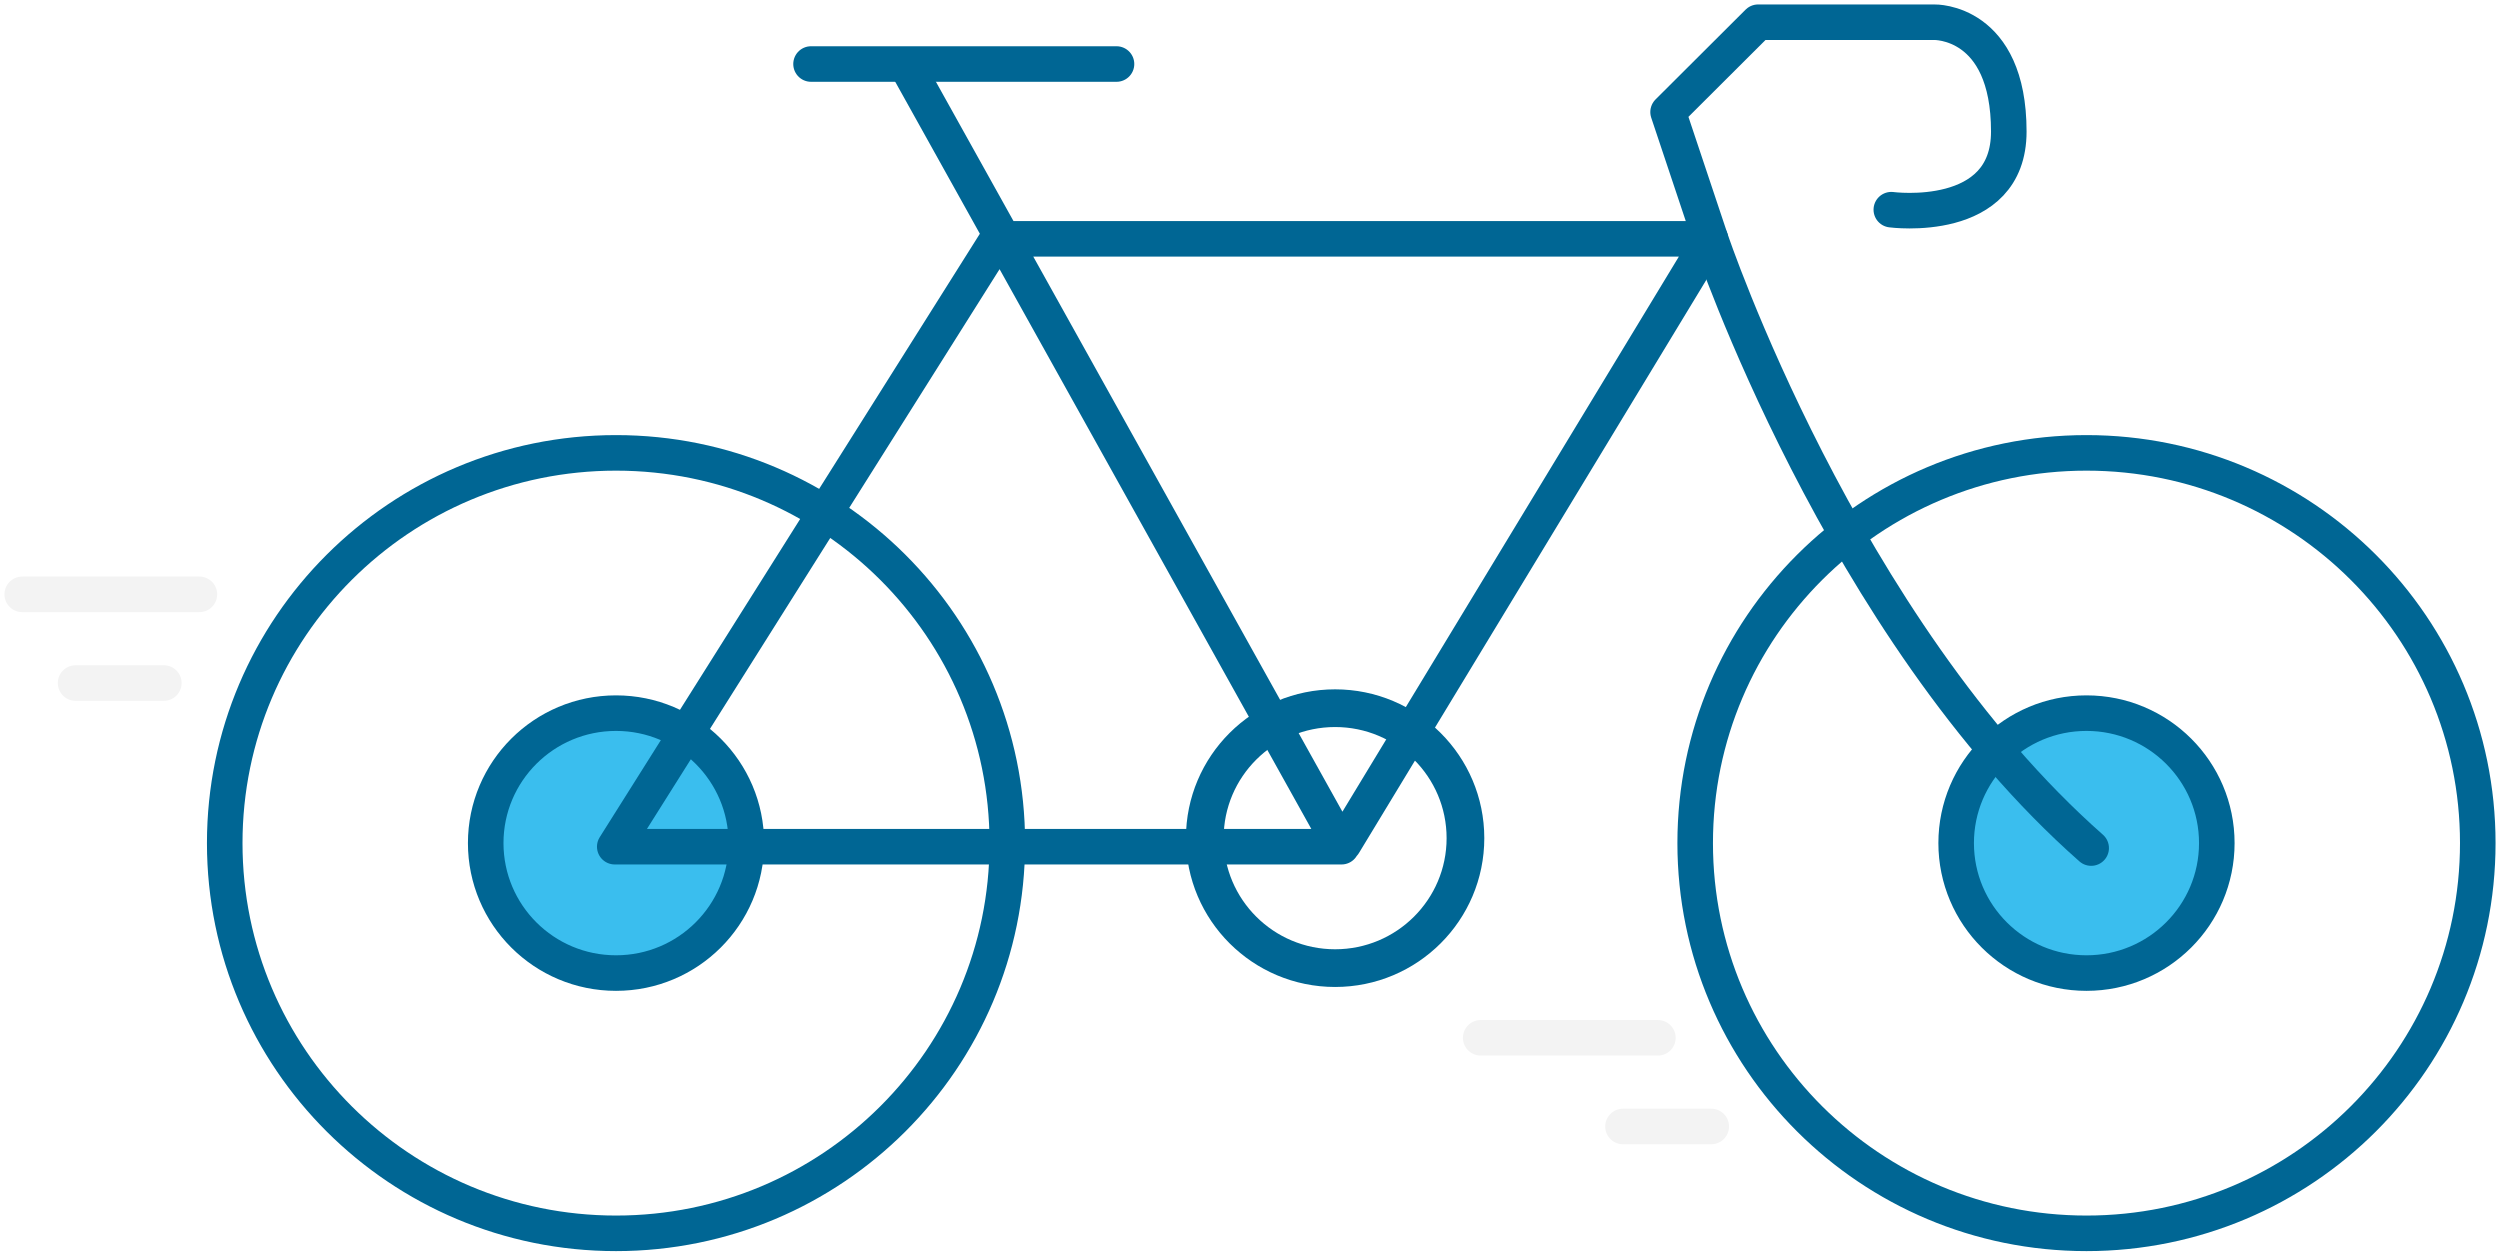
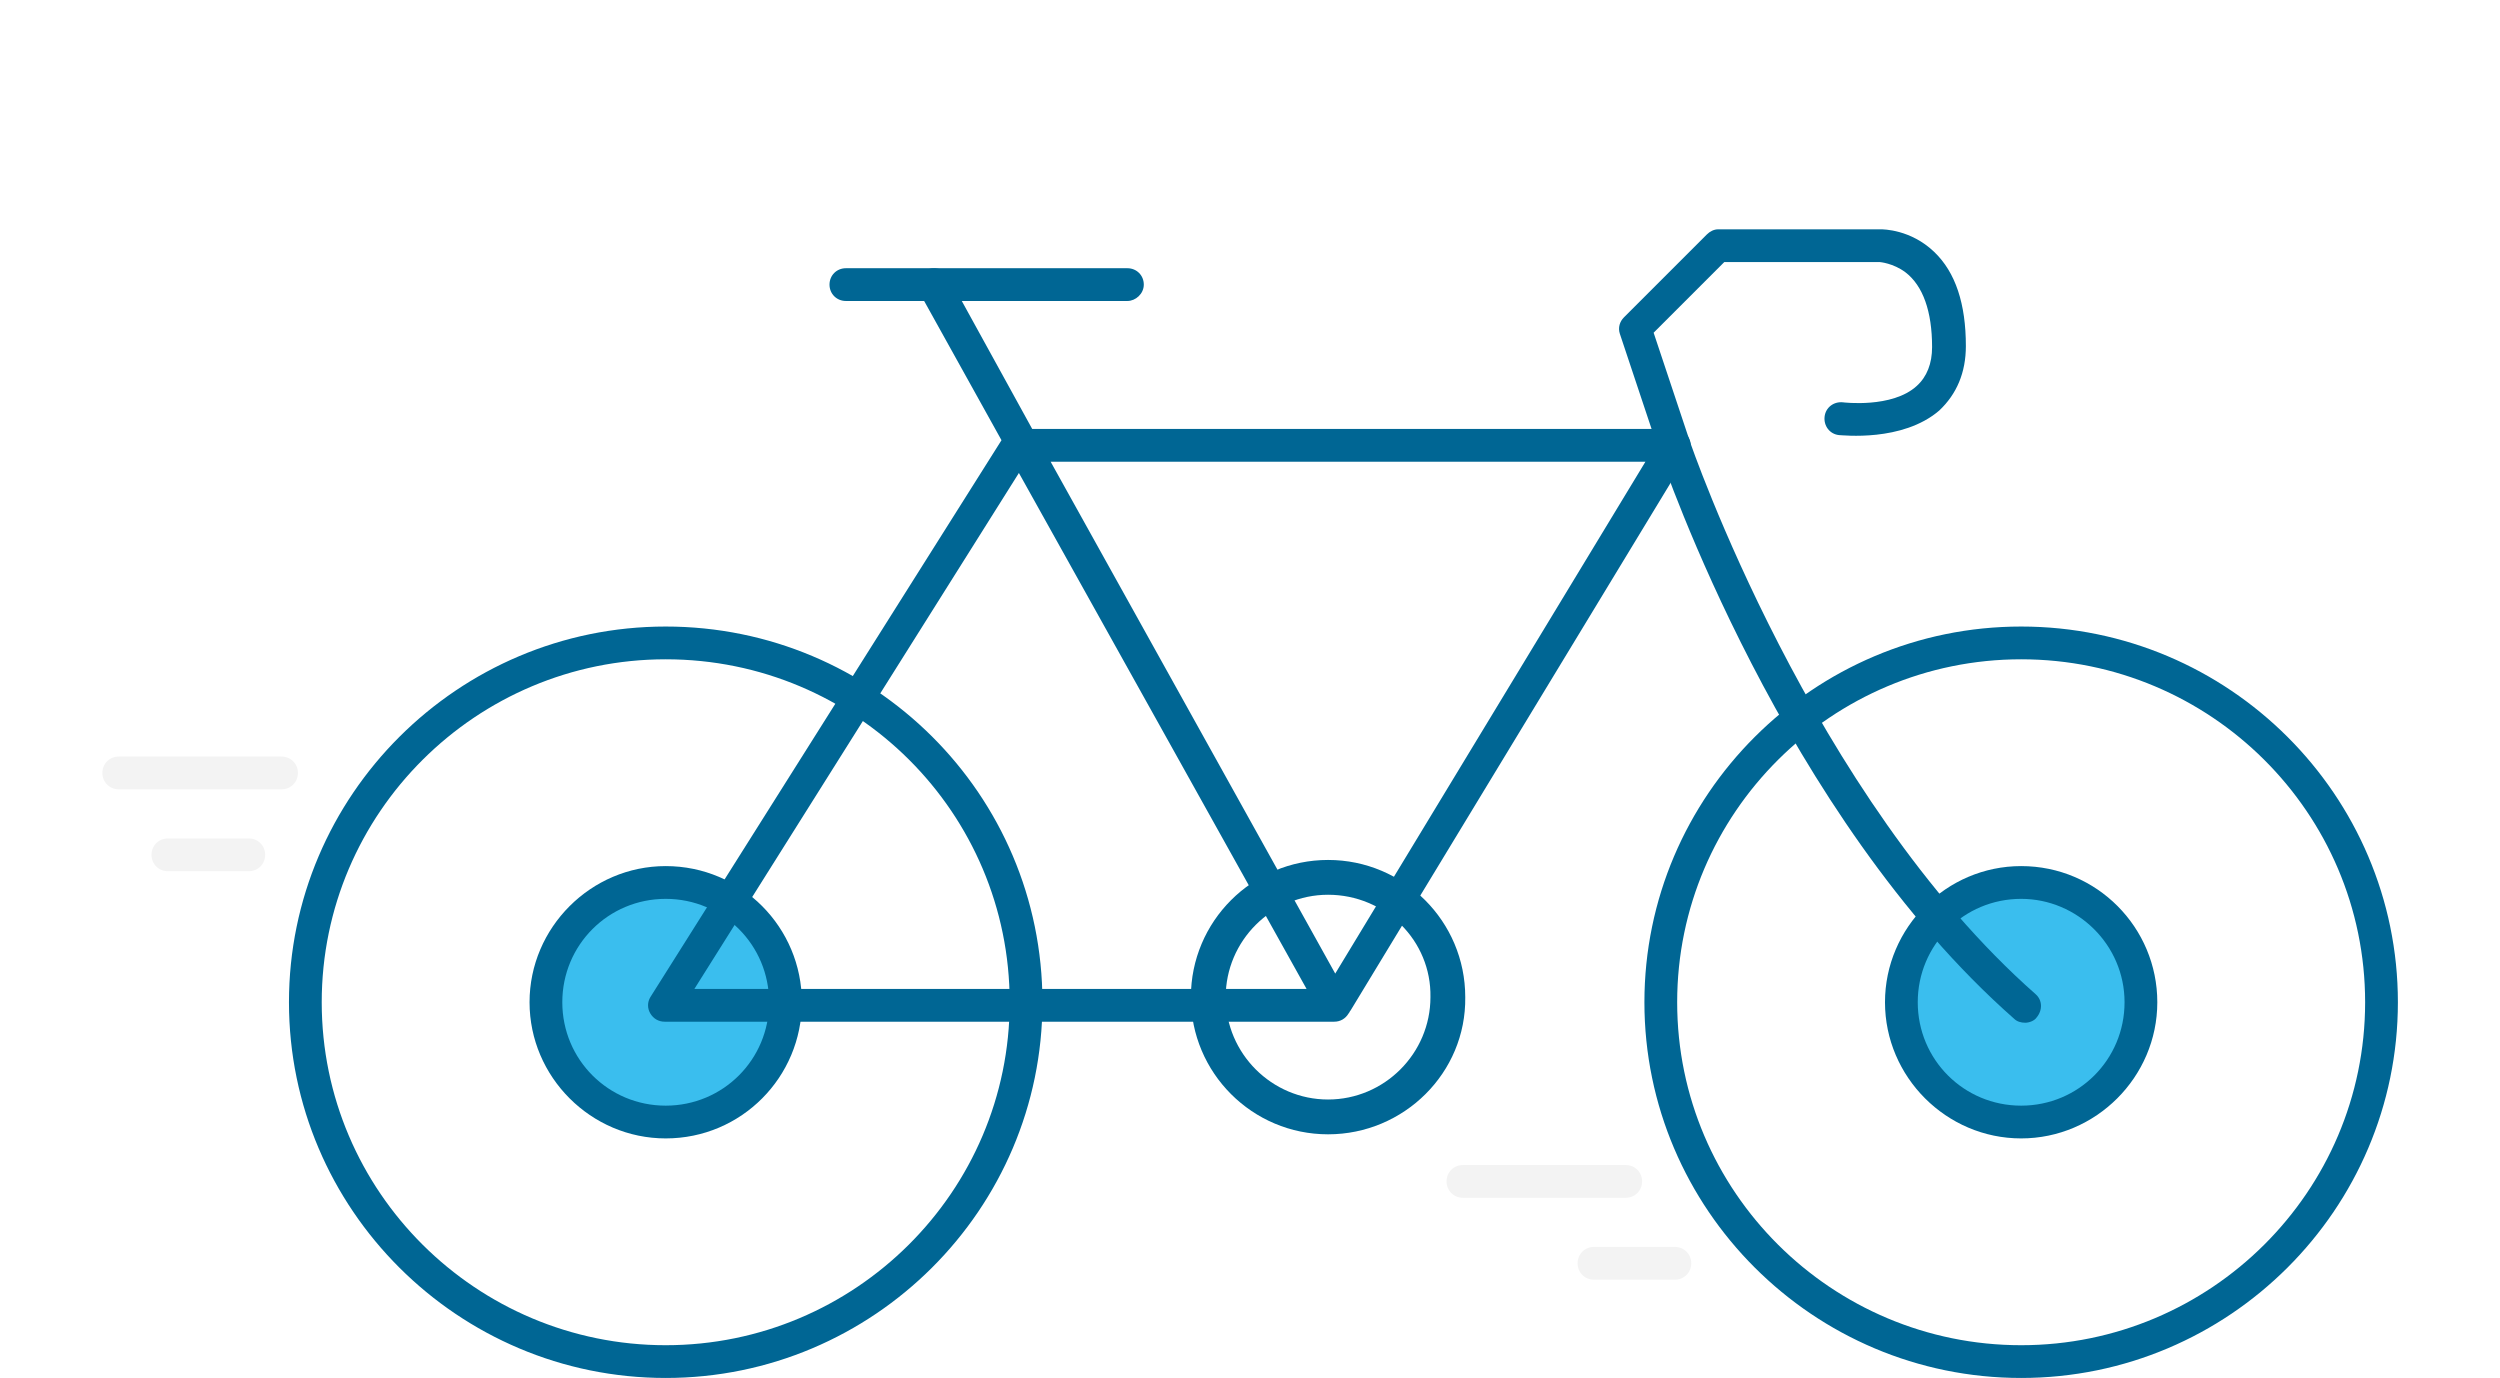
- <svg xmlns="http://www.w3.org/2000/svg" width="225px" height="113px" viewBox="0 0 225 113" version="1.1">
-   <g id="Page-1" stroke="none" stroke-width="1" fill="none" fill-rule="evenodd">
-     <g id="HOMEPAGE_FINAL" transform="translate(-981, -5167)">
-       <g id="PROCESSES_DELIVER" transform="translate(983, 5169)">
-         <g id="Group-21" transform="translate(18.22551, 0)">
-           <path d="M0,73.879 C0,54.483 15.767,38.759 35.217,38.759 C54.666,38.759 70.433,54.483 70.433,73.879 C70.433,93.276 54.666,109 35.217,109 C15.767,109 0,93.276 0,73.879 Z" id="Stroke-1" stroke="#006694" stroke-width="3.2" stroke-linecap="round" stroke-linejoin="round" />
-           <path d="M23.488,73.879 C23.488,67.42 28.739,62.183 35.216,62.183 C41.695,62.183 46.946,67.42 46.946,73.879 C46.946,80.339 41.695,85.576 35.216,85.576 C28.739,85.576 23.488,80.339 23.488,73.879" id="Fill-3" fill="#3ABEEE" />
-           <path d="M23.488,73.879 C23.488,67.42 28.739,62.183 35.216,62.183 C41.695,62.183 46.946,67.42 46.946,73.879 C46.946,80.339 41.695,85.576 35.216,85.576 C28.739,85.576 23.488,80.339 23.488,73.879 Z" id="Stroke-5" stroke="#006694" stroke-width="3.2" stroke-linecap="round" stroke-linejoin="round" />
-           <path d="M132.341,73.879 C132.341,54.483 148.108,38.759 167.558,38.759 C187.008,38.759 202.774,54.483 202.774,73.879 C202.774,93.276 187.008,109 167.558,109 C148.108,109 132.341,93.276 132.341,73.879 Z" id="Stroke-7" stroke="#006694" stroke-width="3.2" stroke-linecap="round" stroke-linejoin="round" />
-           <path d="M155.829,73.879 C155.829,67.42 161.08,62.183 167.558,62.183 C174.036,62.183 179.287,67.42 179.287,73.879 C179.287,80.339 174.036,85.576 167.558,85.576 C161.08,85.576 155.829,80.339 155.829,73.879" id="Fill-9" fill="#3ABEEE" />
-           <path d="M155.829,73.879 C155.829,67.42 161.08,62.183 167.558,62.183 C174.036,62.183 179.287,67.42 179.287,73.879 C179.287,80.339 174.036,85.576 167.558,85.576 C161.08,85.576 155.829,80.339 155.829,73.879 Z" id="Stroke-11" stroke="#006694" stroke-width="3.2" stroke-linecap="round" stroke-linejoin="round" />
-           <path d="M88.206,73.434 C88.206,66.974 93.458,61.737 99.935,61.737 C106.413,61.737 111.665,66.974 111.665,73.434 C111.665,79.894 106.413,85.131 99.935,85.131 C93.458,85.131 88.206,79.894 88.206,73.434 Z" id="Stroke-13" stroke="#006694" stroke-width="3.393" stroke-linecap="round" stroke-linejoin="round" />
-           <polyline id="Stroke-15" stroke="#006694" stroke-width="3.2" stroke-linecap="round" stroke-linejoin="round" points="61.359 3.894 100.514 74.202 35.102 74.202 69.565 19.494 133.713 19.494 100.713 73.94" />
-           <line x1="80.26" y1="3.762" x2="52.768" y2="3.762" id="Stroke-17" stroke="#006694" stroke-width="3.2" stroke-linecap="round" stroke-linejoin="round" />
-           <path d="M167.98,74.325 C145.435,54.448 133.714,19.494 133.714,19.494 L129.902,8.084 L138.008,0 L153.87,0 C153.87,0 160.566,-0.175 160.566,9.842 C160.566,18.278 149.993,16.872 149.993,16.872" id="Stroke-19" stroke="#006694" stroke-width="3.2" stroke-linecap="round" stroke-linejoin="round" />
+ <svg xmlns="http://www.w3.org/2000/svg" version="1.1" id="Layer_1" x="0" y="0" viewBox="0 0 244.2 134.6" style="enable-background:new 0 0 244.2 134.6" xml:space="preserve">
+   <style>.st0{fill:#006694}.st1{fill-rule:evenodd;clip-rule:evenodd;fill:#3abeee}.st2{fill:#f3f3f3}</style>
+   <g id="Page-1_00000145761755769130346500000002069336459513679545_">
+     <g id="BARNES_HOME-EXTENDED-v4_00000149347738672503049460000001561364332074448313_" transform="translate(-981.4 -5167.4)">
+       <g id="DELIVER" transform="translate(968 5144)">
+         <g id="Group-6" transform="translate(15 25)">
+           <g id="Group-21" transform="translate(18.226)">
+             <path class="st0" d="M45.2 133c-20.3 0-36.8-16.5-36.8-36.7 0-20.2 16.5-36.7 36.8-36.7C65.5 59.6 82 76 82 96.3c0 20.2-16.5 36.7-36.8 36.7zm0-70.2c-18.5 0-33.6 15-33.6 33.5s15.1 33.5 33.6 33.5 33.6-15 33.6-33.5-15-33.5-33.6-33.5z" id="Stroke-1_00000004507057010593341410000004555206105993761460_" />
+             <path class="st1" d="M33.5 96.3c0-6.5 5.3-11.7 11.7-11.7 6.5 0 11.7 5.2 11.7 11.7 0 6.5-5.3 11.7-11.7 11.7-6.5 0-11.7-5.3-11.7-11.7" id="Fill-3" />
+             <path class="st0" d="M45.2 109.6c-7.3 0-13.3-6-13.3-13.3S37.9 83 45.2 83c7.4 0 13.3 6 13.3 13.3s-5.9 13.3-13.3 13.3zm0-23.4c-5.6 0-10.1 4.5-10.1 10.1s4.5 10.1 10.1 10.1 10.1-4.5 10.1-10.1-4.5-10.1-10.1-10.1z" id="Stroke-5_00000165912882477966547860000001671871135780220080_" />
+             <path class="st0" d="M177.6 133c-20.3 0-36.8-16.5-36.8-36.7 0-20.2 16.5-36.7 36.8-36.7s36.8 16.5 36.8 36.7c0 20.2-16.5 36.7-36.8 36.7zm0-70.2c-18.5 0-33.6 15-33.6 33.5s15.1 33.5 33.6 33.5 33.6-15 33.6-33.5-15.1-33.5-33.6-33.5z" id="Stroke-7_00000023271878746555317200000012447336754573600685_" />
+             <path class="st1" d="M165.8 96.3c0-6.5 5.3-11.7 11.7-11.7 6.5 0 11.7 5.2 11.7 11.7 0 6.5-5.3 11.7-11.7 11.7-6.4 0-11.7-5.3-11.7-11.7" id="Fill-9_00000036223471065419804360000014093115000738369668_" />
+             <path class="st0" d="M177.6 109.6c-7.3 0-13.3-6-13.3-13.3s6-13.3 13.3-13.3c7.4 0 13.3 6 13.3 13.3s-6 13.3-13.3 13.3zm0-23.4c-5.6 0-10.1 4.5-10.1 10.1s4.5 10.1 10.1 10.1 10.1-4.5 10.1-10.1-4.6-10.1-10.1-10.1z" id="Stroke-11_00000149355397921367898460000012831572594400969636_" />
+             <path class="st0" d="M109.9 109.2c-7.4 0-13.4-6-13.4-13.4s6-13.4 13.4-13.4 13.4 6 13.4 13.4c.1 7.4-6 13.4-13.4 13.4zm0-23.4c-5.5 0-10 4.5-10 10s4.5 10 10 10 10-4.5 10-10c.1-5.5-4.4-10-10-10z" id="Stroke-13" />
+             <path class="st0" d="M110.5 98.2H45.1c-.6 0-1.1-.3-1.4-.8-.3-.5-.3-1.1 0-1.6L78 41.4 70 27c-.4-.8-.2-1.7.6-2.2.8-.4 1.7-.2 2.2.6L81 40.3h62.7c.6 0 1.1.3 1.4.8.3.5.3 1.1 0 1.6l-33 54.4c-.1.1-.1.2-.2.3-.3.5-.8.8-1.4.8zM48 95h59.8L79.7 44.6 48 95zm34.8-51.5 27.8 50 30.3-50H82.8z" id="Stroke-15_00000044169919352482762590000001887984926393879998_" />
+             <path class="st0" d="M90.3 27.8H62.8c-.9 0-1.6-.7-1.6-1.6s.7-1.6 1.6-1.6h27.5c.9 0 1.6.7 1.6 1.6s-.8 1.6-1.6 1.6z" id="Stroke-17_00000008845295402693095830000013030051590206774415_" />
+             <path class="st0" d="M178 98.3c-.4 0-.8-.1-1.1-.4-22.6-19.9-34.2-54.1-34.7-55.5L138.4 31c-.2-.6 0-1.2.4-1.6l8.1-8.1c.3-.3.7-.5 1.1-.5h15.9c.2 0 2.9 0 5.2 2.2 2.1 2 3.1 5.1 3.1 9.2 0 2.6-.9 4.7-2.6 6.3-3.6 3.1-9.5 2.4-9.8 2.4-.9-.1-1.5-.9-1.4-1.8.1-.9.9-1.5 1.8-1.4 0 0 4.8.6 7.2-1.6 1-.9 1.5-2.2 1.5-3.8 0-3.5-.9-6-2.6-7.3-1.2-.9-2.5-1-2.5-1h-15.2l-6.9 6.9 3.5 10.5c.1.3 11.9 34.8 33.8 54.1.7.6.7 1.6.1 2.3-.2.3-.7.5-1.1.5z" id="Stroke-19_00000036957289909214822610000001067610569361275041_" />
+           </g>
+           <path class="st2" d="M25.9 75.5H10c-.9 0-1.6-.7-1.6-1.6s.7-1.6 1.6-1.6h15.9c.9 0 1.6.7 1.6 1.6s-.7 1.6-1.6 1.6z" id="Path-5-Copy_00000052818829238838734030000015135959646473114247_" />
+           <path class="st2" d="M22.7 83.5h-7.9c-.9 0-1.6-.7-1.6-1.6s.7-1.6 1.6-1.6h7.9c.9 0 1.6.7 1.6 1.6s-.7 1.6-1.6 1.6z" id="Path-5-Copy-2_00000110457337567632353800000010234537483220235660_" />
+           <path class="st2" d="M157.2 115.4h-15.9c-.9 0-1.6-.7-1.6-1.6s.7-1.6 1.6-1.6h15.9c.9 0 1.6.7 1.6 1.6s-.7 1.6-1.6 1.6z" id="Path-5-Copy_00000145038486413922416610000016100837423132968117_" />
+           <path class="st2" d="M162 123.4h-7.9c-.9 0-1.6-.7-1.6-1.6s.7-1.6 1.6-1.6h7.9c.9 0 1.6.7 1.6 1.6s-.7 1.6-1.6 1.6z" id="Path-5-Copy-2_00000031200033880495826790000003651804951941673378_" />
        </g>
-         <line x1="15.946" y1="51.491" x2="4.21498195e-16" y2="51.491" id="Path-5-Copy" stroke="#F3F3F3" stroke-width="3.2" stroke-linecap="round" stroke-linejoin="round" />
-         <line x1="12.745" y1="59.473" x2="4.802" y2="59.473" id="Path-5-Copy-2" stroke="#F3F3F3" stroke-width="3.2" stroke-linecap="round" stroke-linejoin="round" />
-         <line x1="147.21" y1="91.401" x2="131.263" y2="91.401" id="Path-5-Copy" stroke="#F3F3F3" stroke-width="3.2" stroke-linecap="round" stroke-linejoin="round" />
-         <line x1="152.012" y1="99.383" x2="144.069" y2="99.383" id="Path-5-Copy-2" stroke="#F3F3F3" stroke-width="3.2" stroke-linecap="round" stroke-linejoin="round" />
      </g>
    </g>
  </g>
</svg>
